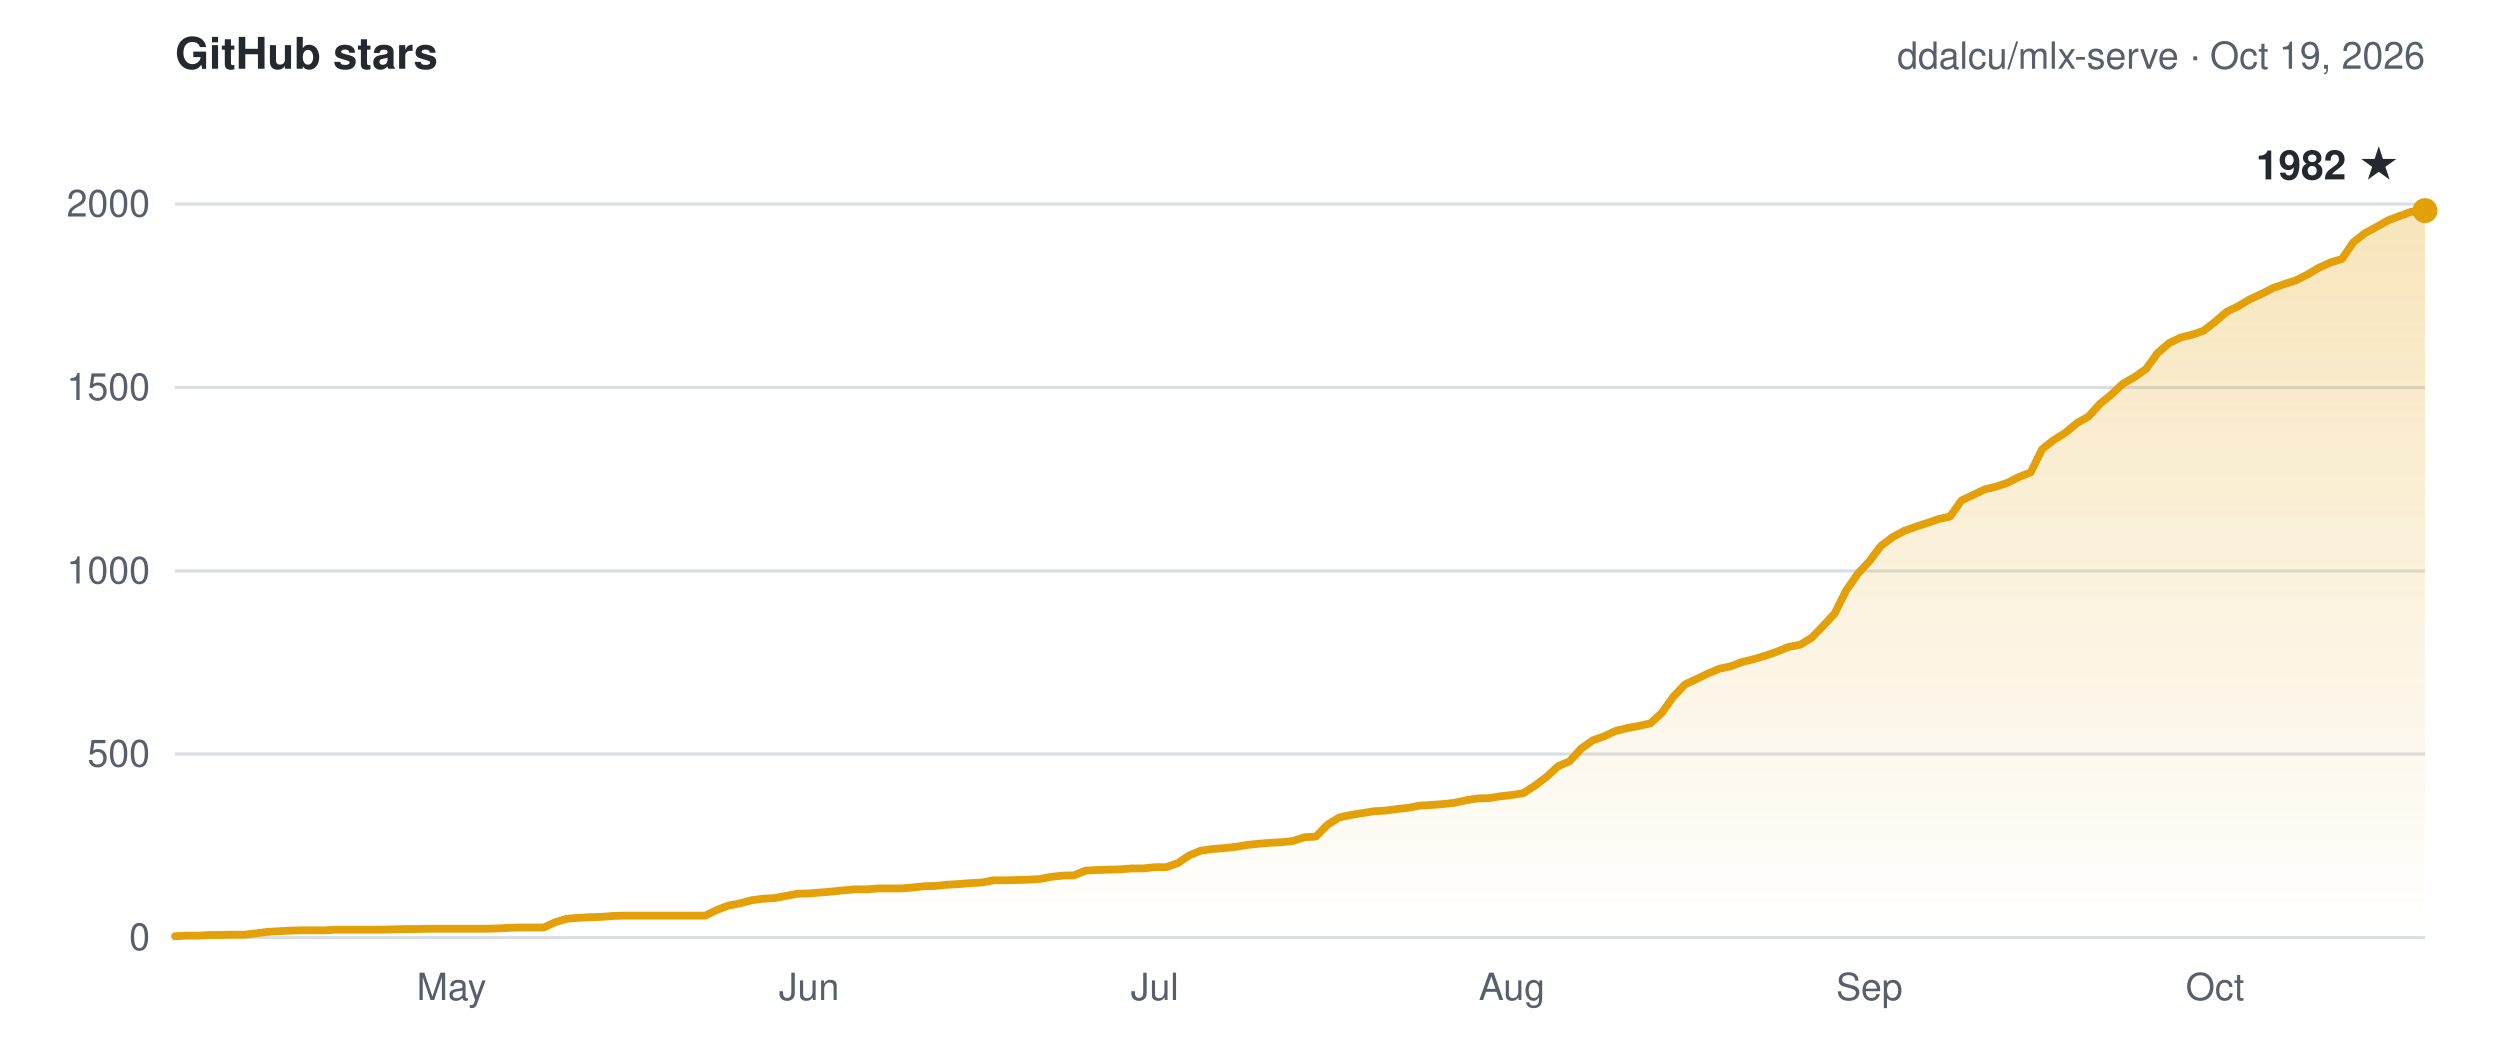
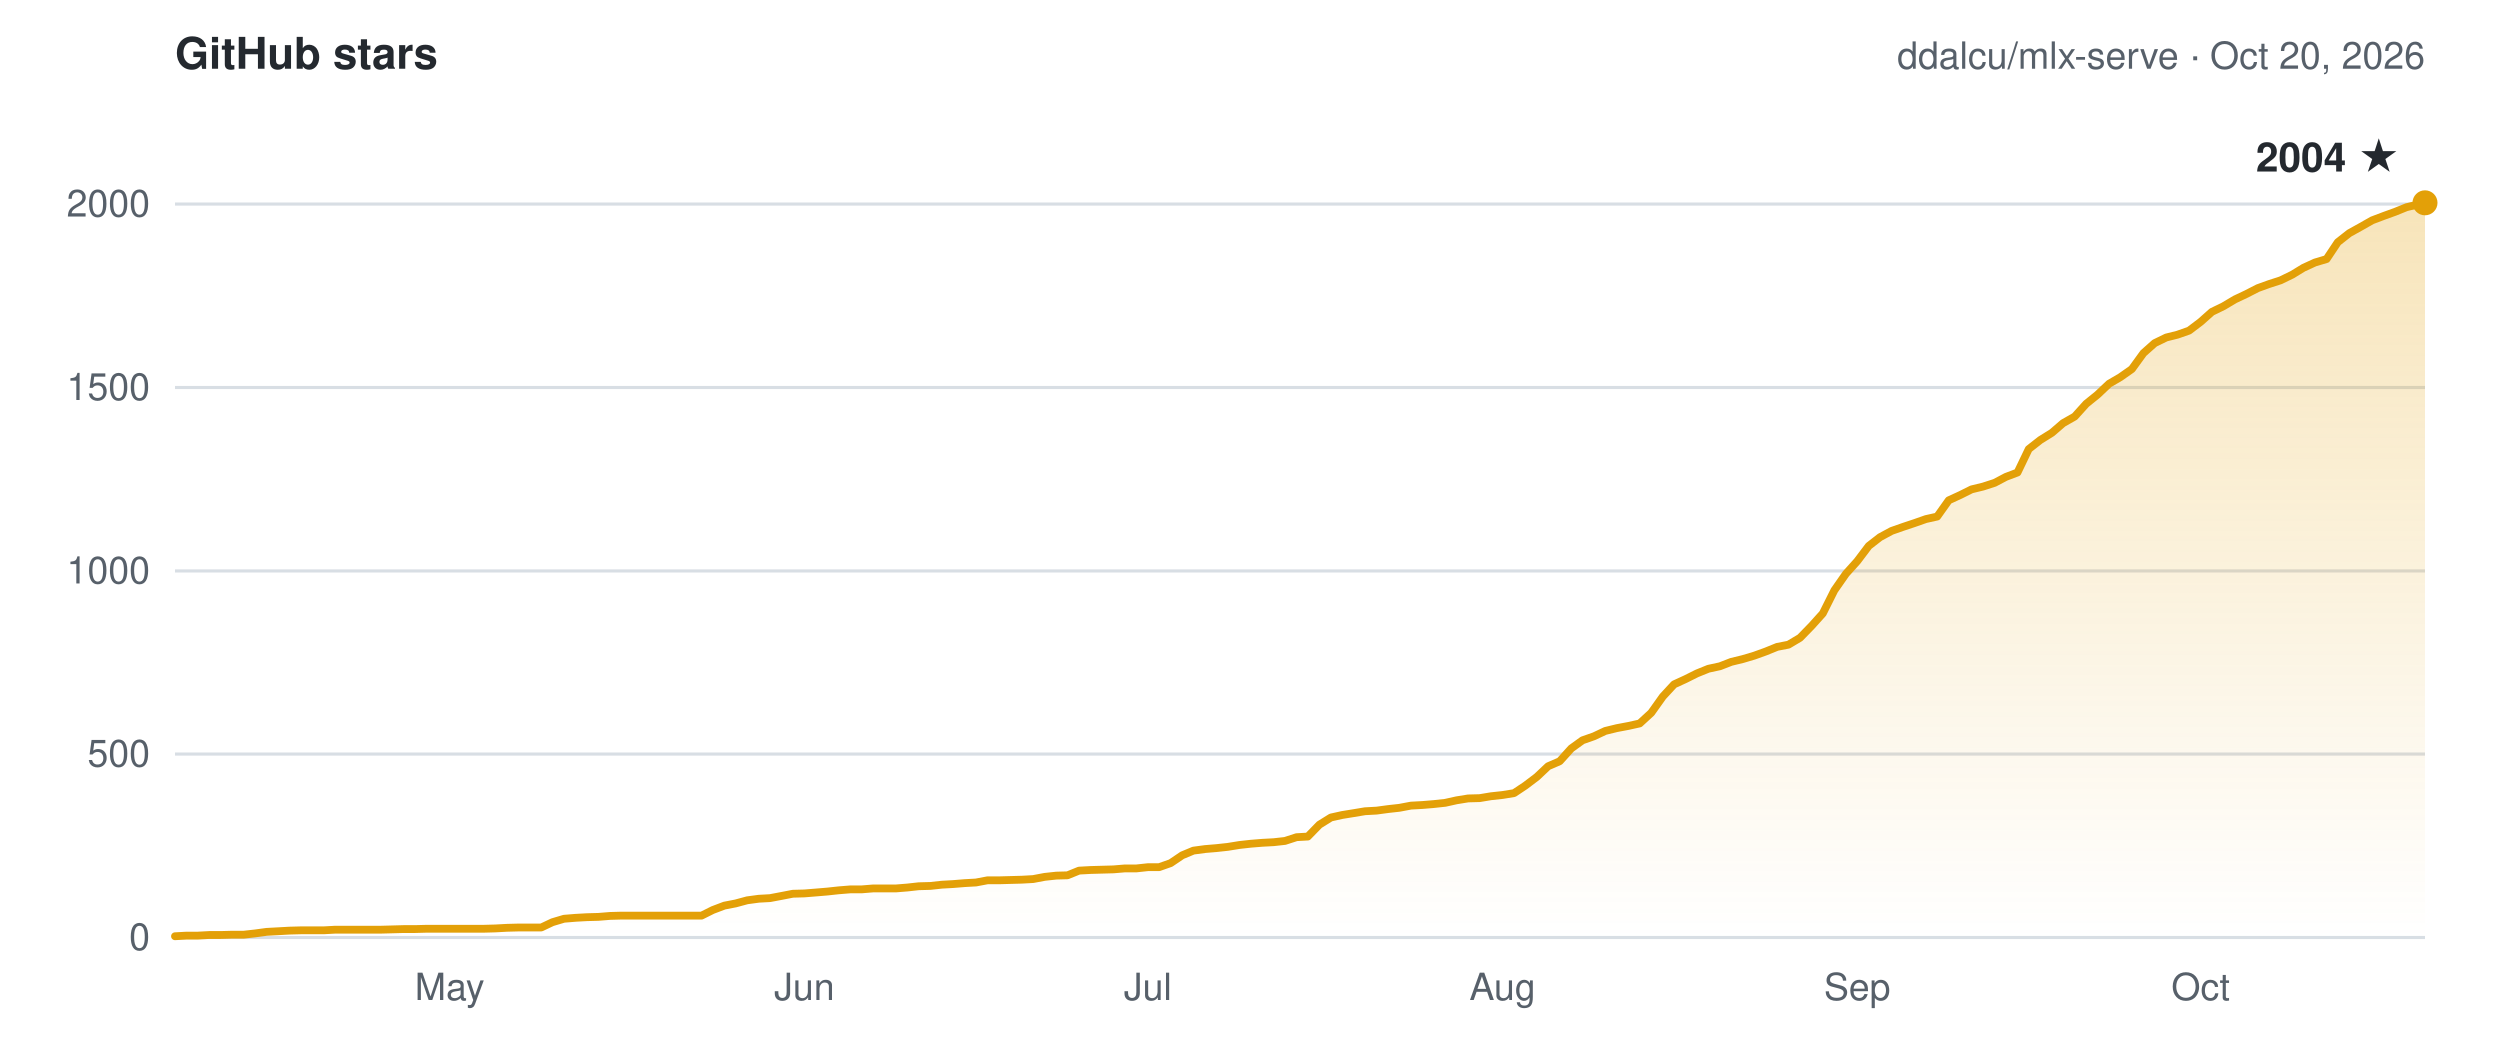
<svg xmlns="http://www.w3.org/2000/svg" viewBox="0 0 800 340" font-family="-apple-system,'Segoe UI',Helvetica,Arial,sans-serif">
  <defs>
    <linearGradient id="g" x1="0" y1="0" x2="0" y2="1">
      <stop offset="0" stop-color="#e3a008" stop-opacity="0.28" />
      <stop offset="1" stop-color="#e3a008" stop-opacity="0" />
    </linearGradient>
  </defs>
  <text x="56" y="22" font-size="14" font-weight="600" fill="#24292f">GitHub stars</text>
-   <text x="776" y="22" font-size="12" text-anchor="end" fill="#57606a">ddalcu/mlx-serve · Oct 19, 2026</text>
+   <text x="776" y="22" font-size="12" text-anchor="end" fill="#57606a">ddalcu/mlx-serve · Oct 20, 2026</text>
  <line x1="56" y1="300.0" x2="776" y2="300.0" stroke="#d8dee4" stroke-width="1" />
  <text x="48" y="304.0" font-size="12" text-anchor="end" fill="#57606a">0</text>
  <line x1="56" y1="241.3" x2="776" y2="241.3" stroke="#d8dee4" stroke-width="1" />
  <text x="48" y="245.3" font-size="12" text-anchor="end" fill="#57606a">500</text>
  <line x1="56" y1="182.7" x2="776" y2="182.7" stroke="#d8dee4" stroke-width="1" />
  <text x="48" y="186.7" font-size="12" text-anchor="end" fill="#57606a">1000</text>
  <line x1="56" y1="124.0" x2="776" y2="124.0" stroke="#d8dee4" stroke-width="1" />
  <text x="48" y="128.0" font-size="12" text-anchor="end" fill="#57606a">1500</text>
  <line x1="56" y1="65.3" x2="776" y2="65.3" stroke="#d8dee4" stroke-width="1" />
  <text x="48" y="69.3" font-size="12" text-anchor="end" fill="#57606a">2000</text>
-   <text x="144.5" y="320" font-size="12" text-anchor="middle" fill="#57606a">May</text>
-   <text x="258.9" y="320" font-size="12" text-anchor="middle" fill="#57606a">Jun</text>
-   <text x="369.5" y="320" font-size="12" text-anchor="middle" fill="#57606a">Jul</text>
-   <text x="483.8" y="320" font-size="12" text-anchor="middle" fill="#57606a">Aug</text>
-   <text x="598.2" y="320" font-size="12" text-anchor="middle" fill="#57606a">Sep</text>
-   <text x="708.8" y="320" font-size="12" text-anchor="middle" fill="#57606a">Oct</text>
-   <polygon points="56,300.0 56.0,299.6 59.7,299.4 63.4,299.4 67.1,299.2 70.8,299.2 74.4,299.1 78.1,299.1 81.8,298.7 85.5,298.2 89.2,298.0 92.9,297.8 96.6,297.7 100.3,297.7 103.9,297.7 107.6,297.5 111.3,297.5 115.0,297.5 118.7,297.5 122.4,297.5 126.1,297.4 129.8,297.3 133.5,297.3 137.1,297.2 140.8,297.2 144.5,297.2 148.2,297.2 151.9,297.2 155.6,297.2 159.3,297.1 163.0,296.9 166.7,296.8 170.3,296.8 174.0,296.8 177.7,295.1 181.4,294.0 185.1,293.7 188.8,293.5 192.5,293.4 196.2,293.1 199.8,293.0 203.5,293.0 207.2,293.0 210.9,293.0 214.6,293.0 218.3,293.0 222.0,293.0 225.7,293.0 229.4,291.2 233.0,289.8 236.7,289.1 240.4,288.1 244.1,287.6 247.8,287.4 251.5,286.7 255.2,286.0 258.9,285.9 262.5,285.6 266.2,285.3 269.9,284.9 273.6,284.6 277.3,284.6 281.0,284.3 284.7,284.3 288.4,284.3 292.1,284.0 295.7,283.6 299.4,283.5 303.1,283.1 306.8,282.9 310.5,282.6 314.2,282.4 317.9,281.7 321.6,281.7 325.3,281.6 328.9,281.5 332.6,281.3 336.3,280.6 340.0,280.2 343.7,280.1 347.4,278.6 351.1,278.4 354.8,278.3 358.4,278.2 362.1,277.9 365.8,277.9 369.5,277.5 373.2,277.5 376.9,276.2 380.6,273.7 384.3,272.2 388.0,271.7 391.6,271.4 395.3,271.0 399.0,270.4 402.7,270.0 406.4,269.7 410.1,269.5 413.8,269.1 417.5,267.9 421.1,267.7 424.8,263.9 428.5,261.6 432.2,260.8 435.9,260.2 439.6,259.6 443.3,259.4 447.0,258.9 450.7,258.5 454.3,257.8 458.0,257.6 461.7,257.3 465.4,256.9 469.1,256.1 472.8,255.5 476.5,255.4 480.2,254.8 483.8,254.4 487.5,253.8 491.2,251.4 494.9,248.6 498.6,245.2 502.3,243.6 506.0,239.5 509.7,236.9 513.4,235.6 517.0,233.9 520.7,233.0 524.4,232.3 528.1,231.5 531.8,228.1 535.5,222.9 539.2,219.0 542.9,217.3 546.6,215.5 550.2,214.0 553.9,213.2 557.6,211.8 561.3,210.9 565.0,209.8 568.7,208.5 572.4,207.0 576.1,206.3 579.7,204.1 583.4,200.3 587.1,196.3 590.8,188.9 594.5,183.6 598.2,179.6 601.9,174.7 605.6,171.9 609.3,169.9 612.9,168.6 616.6,167.4 620.3,166.1 624.0,165.3 627.7,160.1 631.4,158.4 635.1,156.6 638.8,155.7 642.4,154.5 646.1,152.6 649.8,151.2 653.5,143.7 657.2,140.8 660.9,138.5 664.6,135.4 668.3,133.3 672.0,129.2 675.6,126.3 679.3,122.8 683.0,120.7 686.7,118.1 690.4,113.0 694.1,109.8 697.8,108.0 701.5,107.1 705.2,105.8 708.8,103.0 712.5,99.8 716.2,98.0 719.9,95.8 723.6,94.1 727.3,92.2 731.0,90.9 734.7,89.7 738.3,87.9 742.0,85.7 745.7,84.0 749.4,82.9 753.1,77.5 756.8,74.6 760.5,72.6 764.2,70.5 767.9,69.1 771.5,67.8 776.0,67.4 776.0,300.0" fill="url(#g)" />
-   <polyline points="56.0,299.6 59.7,299.4 63.4,299.4 67.1,299.2 70.8,299.2 74.4,299.1 78.1,299.1 81.8,298.7 85.5,298.2 89.2,298.0 92.9,297.8 96.6,297.7 100.3,297.7 103.9,297.7 107.6,297.5 111.3,297.5 115.0,297.5 118.7,297.5 122.4,297.5 126.1,297.4 129.8,297.3 133.5,297.3 137.1,297.2 140.8,297.2 144.5,297.2 148.2,297.2 151.9,297.2 155.6,297.2 159.3,297.1 163.0,296.9 166.7,296.8 170.3,296.8 174.0,296.8 177.7,295.1 181.4,294.0 185.1,293.7 188.8,293.5 192.5,293.4 196.2,293.1 199.8,293.0 203.5,293.0 207.2,293.0 210.9,293.0 214.6,293.0 218.3,293.0 222.0,293.0 225.7,293.0 229.4,291.2 233.0,289.8 236.7,289.1 240.4,288.1 244.1,287.6 247.8,287.4 251.5,286.7 255.2,286.0 258.9,285.9 262.5,285.6 266.2,285.3 269.9,284.9 273.6,284.6 277.3,284.6 281.0,284.3 284.7,284.3 288.4,284.3 292.1,284.0 295.7,283.6 299.4,283.5 303.1,283.1 306.8,282.9 310.5,282.6 314.2,282.4 317.9,281.7 321.6,281.7 325.3,281.6 328.9,281.5 332.6,281.3 336.3,280.6 340.0,280.2 343.7,280.1 347.4,278.6 351.1,278.4 354.8,278.3 358.4,278.2 362.1,277.9 365.8,277.9 369.5,277.5 373.2,277.5 376.9,276.2 380.6,273.7 384.3,272.2 388.0,271.7 391.6,271.4 395.3,271.0 399.0,270.4 402.7,270.0 406.4,269.7 410.1,269.5 413.8,269.1 417.5,267.9 421.1,267.7 424.8,263.9 428.5,261.6 432.2,260.8 435.9,260.2 439.6,259.6 443.3,259.4 447.0,258.9 450.7,258.5 454.3,257.8 458.0,257.6 461.7,257.3 465.4,256.9 469.1,256.1 472.8,255.5 476.5,255.4 480.2,254.8 483.8,254.4 487.5,253.8 491.2,251.4 494.9,248.6 498.6,245.2 502.3,243.6 506.0,239.5 509.7,236.9 513.4,235.6 517.0,233.9 520.7,233.0 524.4,232.3 528.1,231.5 531.8,228.1 535.5,222.9 539.2,219.0 542.9,217.3 546.6,215.5 550.2,214.0 553.9,213.2 557.6,211.8 561.3,210.9 565.0,209.8 568.7,208.5 572.4,207.0 576.1,206.3 579.7,204.1 583.4,200.3 587.1,196.3 590.8,188.9 594.5,183.6 598.2,179.6 601.9,174.7 605.6,171.9 609.3,169.9 612.9,168.6 616.6,167.4 620.3,166.1 624.0,165.3 627.7,160.1 631.4,158.4 635.1,156.6 638.8,155.7 642.4,154.5 646.1,152.6 649.8,151.2 653.5,143.7 657.2,140.8 660.9,138.5 664.6,135.4 668.3,133.3 672.0,129.2 675.6,126.3 679.3,122.8 683.0,120.7 686.7,118.1 690.4,113.0 694.1,109.8 697.8,108.0 701.5,107.1 705.2,105.8 708.8,103.0 712.5,99.8 716.2,98.0 719.9,95.8 723.6,94.1 727.3,92.2 731.0,90.9 734.7,89.7 738.3,87.9 742.0,85.7 745.7,84.0 749.4,82.9 753.1,77.5 756.8,74.6 760.5,72.6 764.2,70.5 767.9,69.1 771.5,67.8 776.0,67.4" fill="none" stroke="#e3a008" stroke-width="2.5" stroke-linejoin="round" stroke-linecap="round" />
-   <circle cx="776.0" cy="67.4" r="4" fill="#e3a008" />
-   <text x="768.0" y="57.4" font-size="13" font-weight="600" text-anchor="end" fill="#24292f">1982 ★</text>
+   <text x="143.9" y="320" font-size="12" text-anchor="middle" fill="#57606a">May</text>
+   <text x="257.4" y="320" font-size="12" text-anchor="middle" fill="#57606a">Jun</text>
+   <text x="367.3" y="320" font-size="12" text-anchor="middle" fill="#57606a">Jul</text>
+   <text x="480.8" y="320" font-size="12" text-anchor="middle" fill="#57606a">Aug</text>
+   <text x="594.3" y="320" font-size="12" text-anchor="middle" fill="#57606a">Sep</text>
+   <text x="704.2" y="320" font-size="12" text-anchor="middle" fill="#57606a">Oct</text>
+   <polygon points="56,300.0 56.0,299.6 59.7,299.4 63.3,299.4 67.0,299.2 70.6,299.2 74.3,299.1 78.0,299.1 81.6,298.7 85.3,298.2 89.0,298.0 92.6,297.8 96.3,297.7 99.9,297.7 103.6,297.7 107.3,297.5 110.9,297.5 114.6,297.5 118.3,297.5 121.9,297.5 125.6,297.4 129.2,297.3 132.9,297.3 136.6,297.2 140.2,297.2 143.9,297.2 147.5,297.2 151.2,297.2 154.9,297.2 158.5,297.1 162.2,296.9 165.9,296.8 169.5,296.8 173.2,296.8 176.8,295.1 180.5,294.0 184.2,293.7 187.8,293.5 191.5,293.4 195.2,293.1 198.8,293.0 202.5,293.0 206.1,293.0 209.8,293.0 213.5,293.0 217.1,293.0 220.8,293.0 224.5,293.0 228.1,291.2 231.8,289.8 235.4,289.1 239.1,288.1 242.8,287.6 246.4,287.4 250.1,286.7 253.7,286.0 257.4,285.9 261.1,285.6 264.7,285.3 268.4,284.9 272.1,284.6 275.7,284.6 279.4,284.3 283.0,284.3 286.7,284.3 290.4,284.0 294.0,283.6 297.7,283.5 301.4,283.1 305.0,282.9 308.7,282.6 312.3,282.4 316.0,281.7 319.7,281.7 323.3,281.6 327.0,281.5 330.6,281.3 334.3,280.6 338.0,280.2 341.6,280.1 345.3,278.6 349.0,278.4 352.6,278.3 356.3,278.2 359.9,277.9 363.6,277.9 367.3,277.5 370.9,277.5 374.6,276.2 378.3,273.7 381.9,272.2 385.6,271.7 389.2,271.4 392.9,271.0 396.6,270.4 400.2,270.0 403.9,269.7 407.6,269.5 411.2,269.1 414.9,267.9 418.5,267.7 422.2,263.9 425.9,261.6 429.5,260.8 433.2,260.2 436.8,259.6 440.5,259.4 444.2,258.9 447.8,258.5 451.5,257.8 455.2,257.6 458.8,257.3 462.5,256.9 466.1,256.1 469.8,255.5 473.5,255.4 477.1,254.8 480.8,254.4 484.5,253.8 488.1,251.4 491.8,248.6 495.4,245.2 499.1,243.6 502.8,239.5 506.4,236.9 510.1,235.6 513.7,233.9 517.4,233.0 521.1,232.3 524.7,231.5 528.4,228.1 532.1,222.9 535.7,219.0 539.4,217.3 543.0,215.5 546.7,214.0 550.4,213.2 554.0,211.8 557.7,210.9 561.4,209.8 565.0,208.5 568.7,207.0 572.3,206.3 576.0,204.1 579.7,200.3 583.3,196.3 587.0,188.9 590.7,183.6 594.3,179.6 598.0,174.7 601.6,171.9 605.3,169.9 609.0,168.6 612.6,167.4 616.3,166.1 619.9,165.3 623.6,160.1 627.3,158.4 630.9,156.6 634.6,155.7 638.3,154.5 641.9,152.6 645.6,151.2 649.2,143.7 652.9,140.8 656.6,138.5 660.2,135.4 663.9,133.3 667.6,129.2 671.2,126.3 674.9,122.8 678.5,120.7 682.2,118.1 685.9,113.0 689.5,109.8 693.2,108.0 696.8,107.1 700.5,105.8 704.2,103.0 707.8,99.8 711.5,98.0 715.2,95.8 718.8,94.1 722.5,92.2 726.1,90.9 729.8,89.7 733.5,87.9 737.1,85.7 740.8,84.0 744.5,82.9 748.1,77.5 751.8,74.6 755.4,72.6 759.1,70.5 762.8,69.1 766.4,67.8 770.1,66.3 776.0,64.9 776.0,300.0" fill="url(#g)" />
+   <polyline points="56.0,299.6 59.7,299.4 63.3,299.4 67.0,299.2 70.6,299.2 74.3,299.1 78.0,299.1 81.6,298.7 85.3,298.2 89.0,298.0 92.6,297.8 96.3,297.7 99.9,297.7 103.6,297.7 107.3,297.5 110.9,297.5 114.6,297.5 118.3,297.5 121.9,297.5 125.6,297.4 129.2,297.3 132.9,297.3 136.6,297.2 140.2,297.2 143.9,297.2 147.5,297.2 151.2,297.2 154.9,297.2 158.5,297.1 162.2,296.9 165.9,296.8 169.5,296.8 173.2,296.8 176.8,295.1 180.5,294.0 184.2,293.7 187.8,293.5 191.5,293.4 195.2,293.1 198.8,293.0 202.5,293.0 206.1,293.0 209.8,293.0 213.5,293.0 217.1,293.0 220.8,293.0 224.5,293.0 228.1,291.2 231.8,289.8 235.4,289.1 239.1,288.1 242.8,287.6 246.4,287.4 250.1,286.7 253.7,286.0 257.4,285.9 261.1,285.6 264.7,285.3 268.4,284.9 272.1,284.6 275.7,284.6 279.4,284.3 283.0,284.3 286.7,284.3 290.4,284.0 294.0,283.6 297.7,283.5 301.4,283.1 305.0,282.9 308.7,282.6 312.3,282.4 316.0,281.7 319.7,281.7 323.3,281.6 327.0,281.5 330.6,281.3 334.3,280.6 338.0,280.2 341.6,280.1 345.3,278.6 349.0,278.4 352.6,278.3 356.3,278.2 359.9,277.9 363.6,277.9 367.3,277.5 370.9,277.5 374.6,276.2 378.3,273.7 381.9,272.2 385.6,271.7 389.2,271.4 392.9,271.0 396.6,270.4 400.2,270.0 403.9,269.7 407.6,269.5 411.2,269.1 414.9,267.9 418.5,267.7 422.2,263.9 425.9,261.6 429.5,260.8 433.2,260.2 436.8,259.6 440.5,259.4 444.2,258.9 447.8,258.5 451.5,257.8 455.2,257.6 458.8,257.3 462.5,256.9 466.1,256.1 469.8,255.5 473.5,255.4 477.1,254.8 480.8,254.4 484.5,253.8 488.1,251.4 491.8,248.6 495.4,245.2 499.1,243.6 502.8,239.5 506.4,236.9 510.1,235.6 513.7,233.9 517.4,233.0 521.1,232.3 524.7,231.5 528.4,228.1 532.1,222.9 535.7,219.0 539.4,217.3 543.0,215.5 546.7,214.0 550.4,213.2 554.0,211.8 557.7,210.9 561.4,209.8 565.0,208.5 568.7,207.0 572.3,206.3 576.0,204.1 579.7,200.3 583.3,196.3 587.0,188.9 590.7,183.6 594.3,179.6 598.0,174.7 601.6,171.9 605.3,169.9 609.0,168.6 612.6,167.4 616.3,166.1 619.9,165.3 623.6,160.1 627.3,158.4 630.9,156.6 634.6,155.7 638.3,154.5 641.9,152.6 645.6,151.2 649.2,143.7 652.9,140.8 656.6,138.5 660.2,135.4 663.9,133.3 667.6,129.2 671.2,126.3 674.9,122.8 678.5,120.7 682.2,118.1 685.9,113.0 689.5,109.8 693.2,108.0 696.8,107.1 700.5,105.8 704.2,103.0 707.8,99.8 711.5,98.0 715.2,95.8 718.8,94.1 722.5,92.2 726.1,90.9 729.8,89.7 733.5,87.9 737.1,85.7 740.8,84.0 744.5,82.9 748.1,77.5 751.8,74.6 755.4,72.6 759.1,70.5 762.8,69.1 766.4,67.8 770.1,66.3 776.0,64.9" fill="none" stroke="#e3a008" stroke-width="2.5" stroke-linejoin="round" stroke-linecap="round" />
+   <circle cx="776.0" cy="64.9" r="4" fill="#e3a008" />
+   <text x="768.0" y="54.9" font-size="13" font-weight="600" text-anchor="end" fill="#24292f">2004 ★</text>
</svg>
